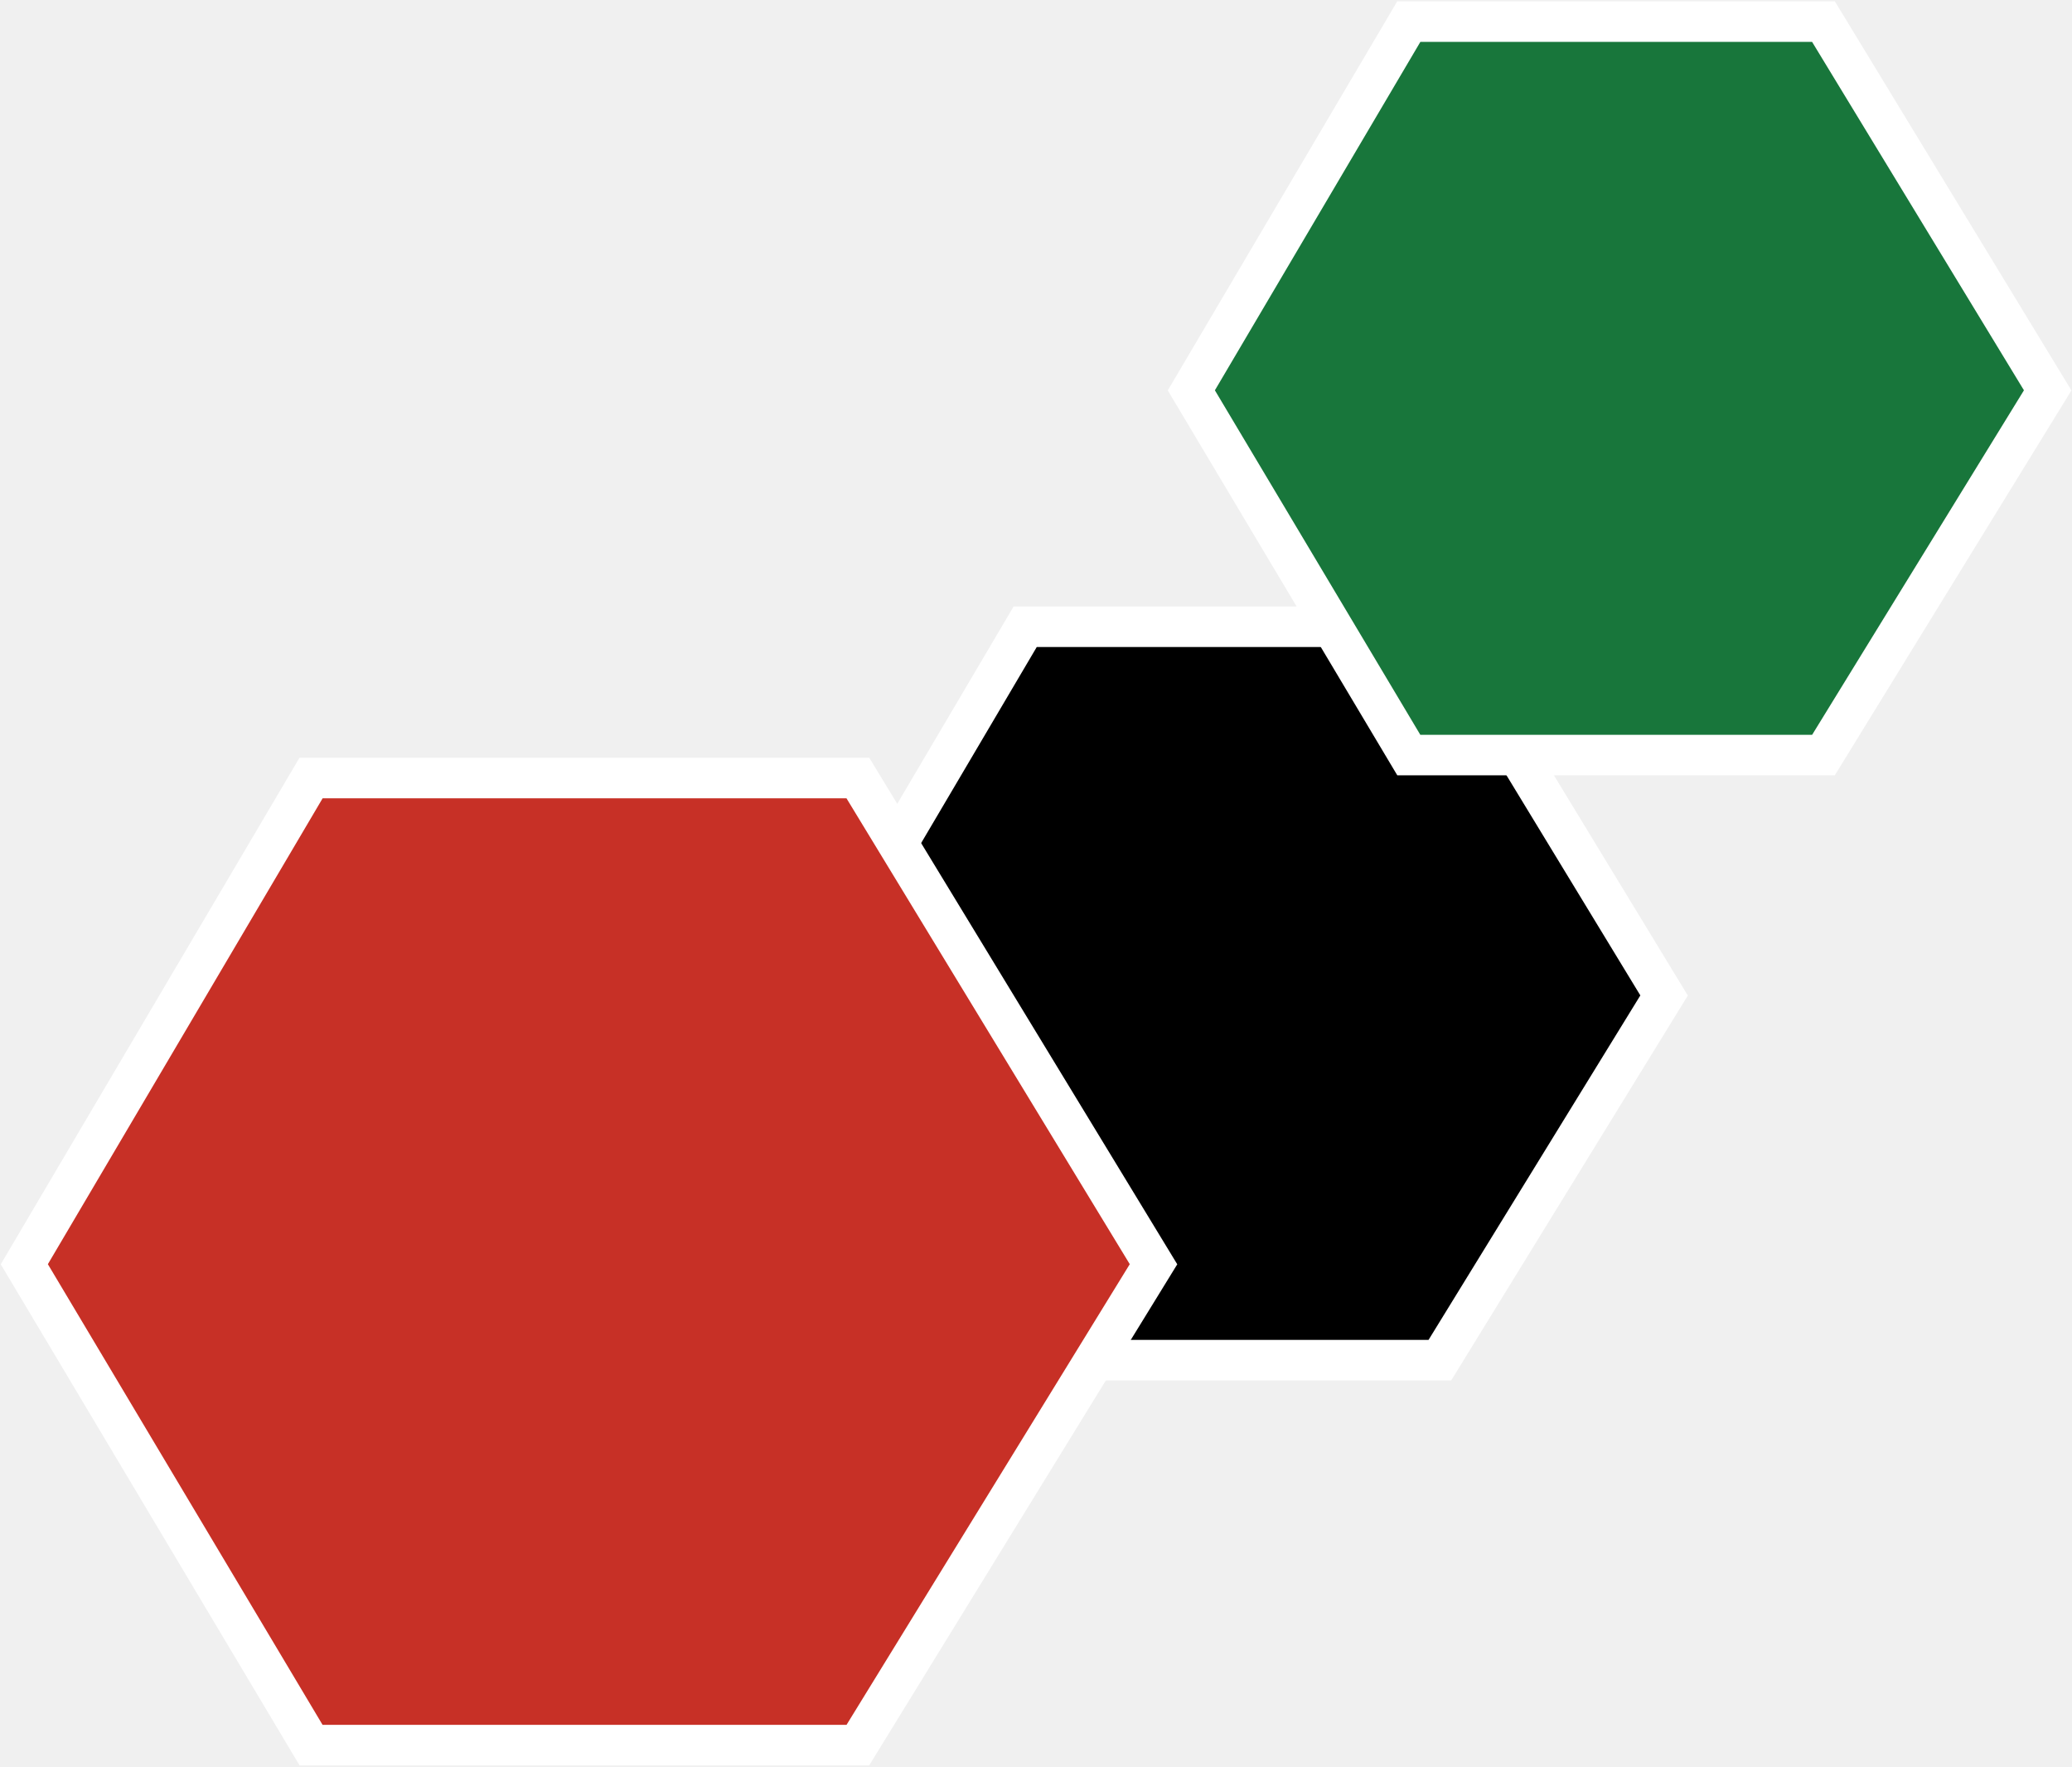
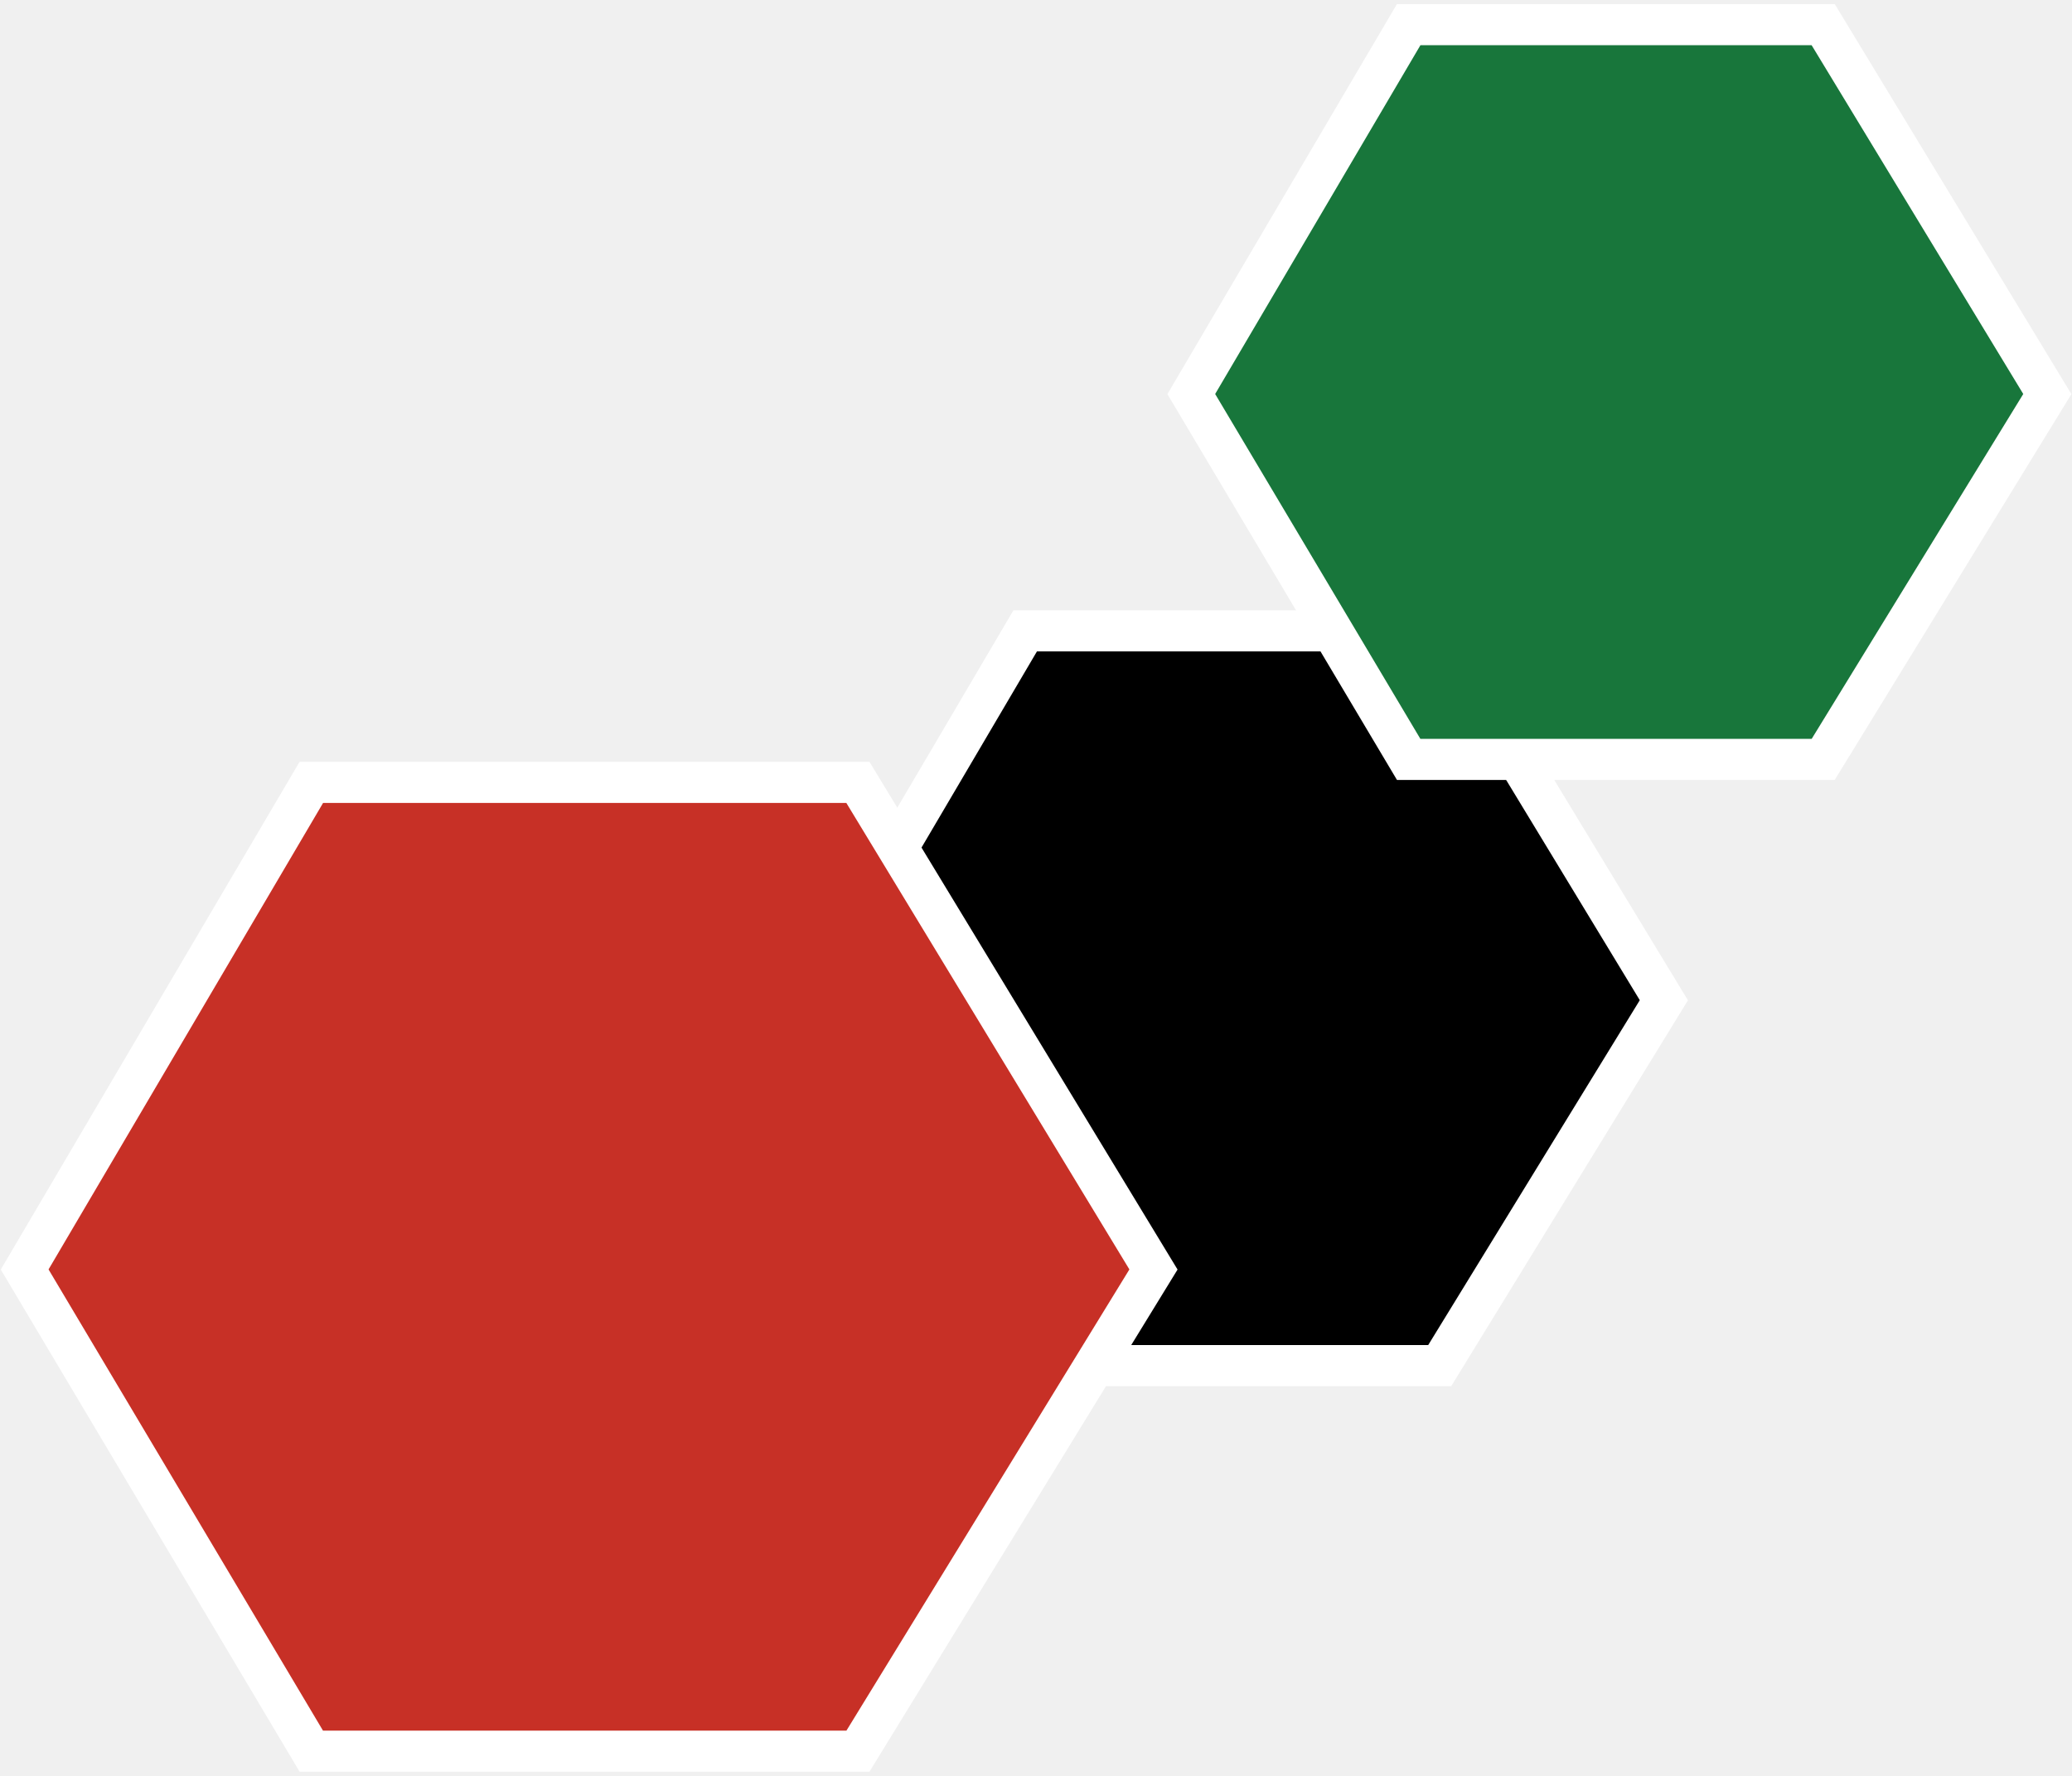
- <svg xmlns="http://www.w3.org/2000/svg" width="767" height="654" viewBox="0 0 767 654" fill="none">
-   <path d="M533 503.5H379.5L299 368.5L379.5 232H533L616 368.5L533 503.5Z" fill="black" stroke="white" stroke-width="15" />
-   <path d="M675 279.5H521.5L441 144.5L521.5 8H675L758 144.5L675 279.5Z" fill="#18763B" stroke="white" stroke-width="15" />
-   <path d="M317.555 646H115.148L9 467.989L115.148 288H317.555L427 467.989L317.555 646Z" fill="#C73026" stroke="white" stroke-width="15" />
+ <svg xmlns="http://www.w3.org/2000/svg" width="252" height="216" viewBox="0 0 252 216" fill="none">
+   <path d="M175.102 166.096H124.686L98.247 121.66L124.686 76.73H175.102L202.362 121.66L175.102 166.096Z" fill="black" stroke="white" stroke-width="5" />
+   <path d="M221.74 92.365H171.324L144.885 47.929L171.324 3H221.74L249 47.929L221.74 92.365Z" fill="#18763B" stroke="white" stroke-width="5" />
+   <path d="M104.341 213H37.863L3 154.407L37.863 95.163H104.341L140.287 154.407L104.341 213Z" fill="#C73026" stroke="white" stroke-width="5" />
</svg>
